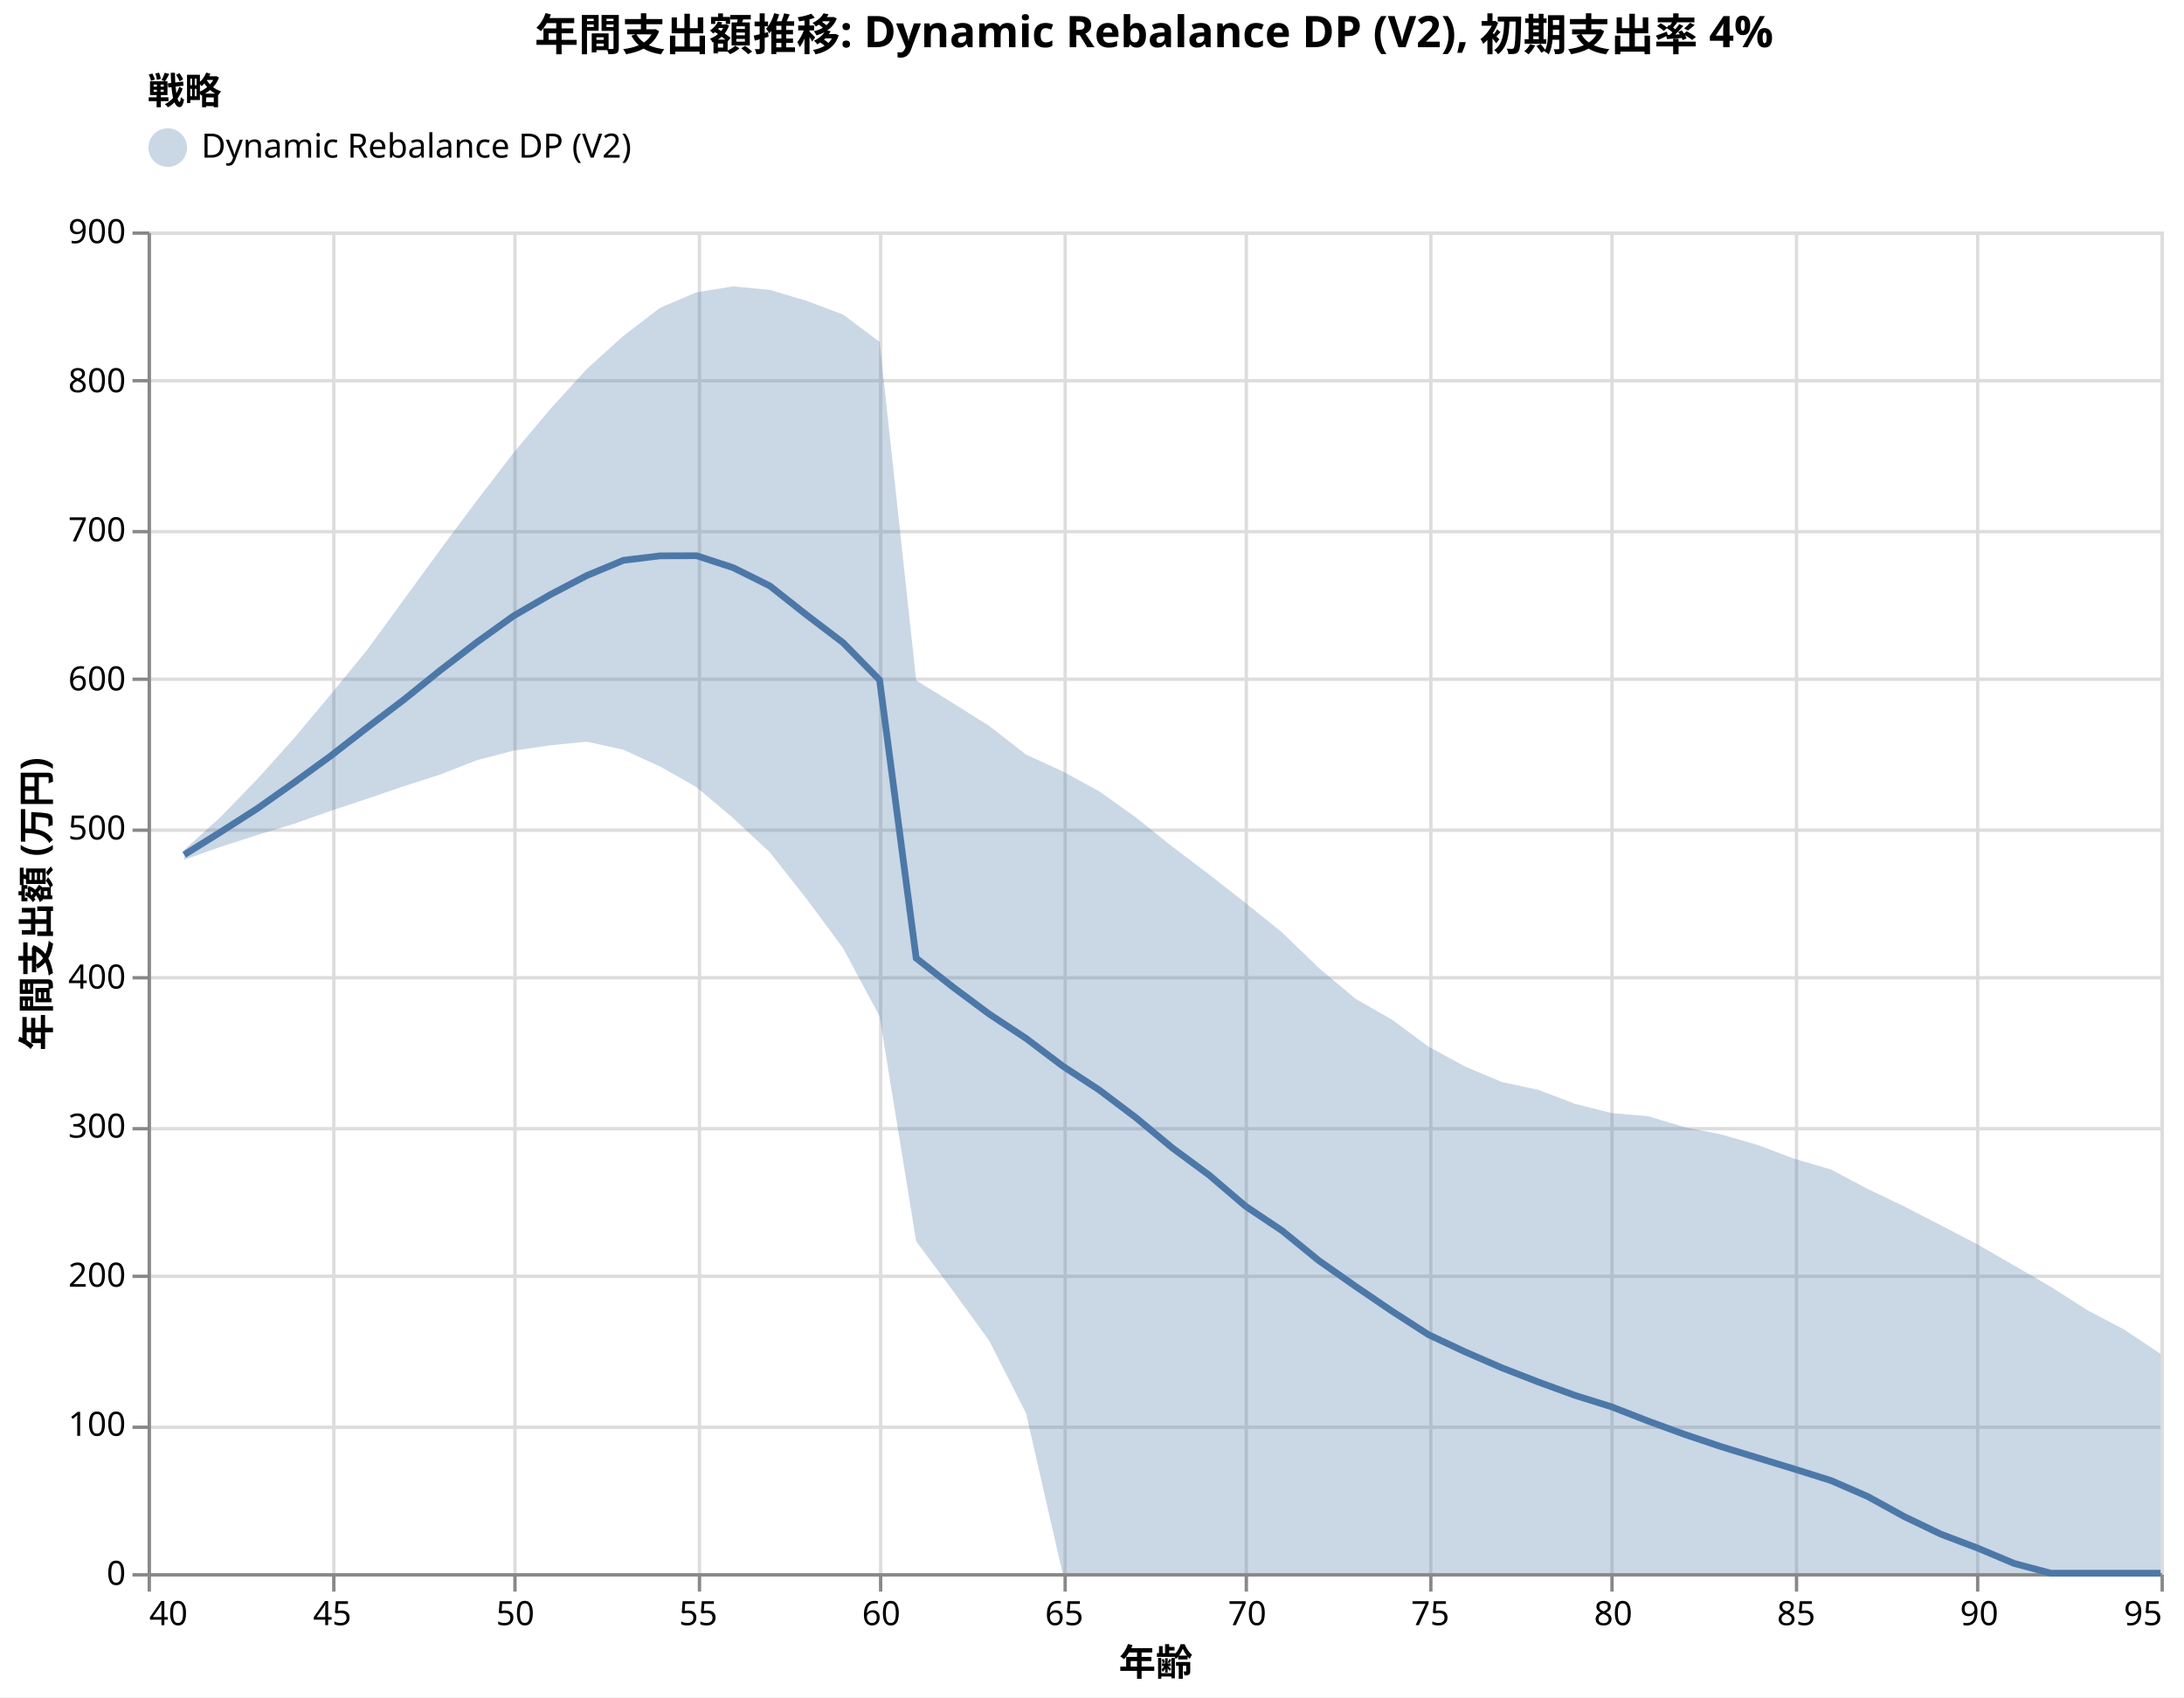
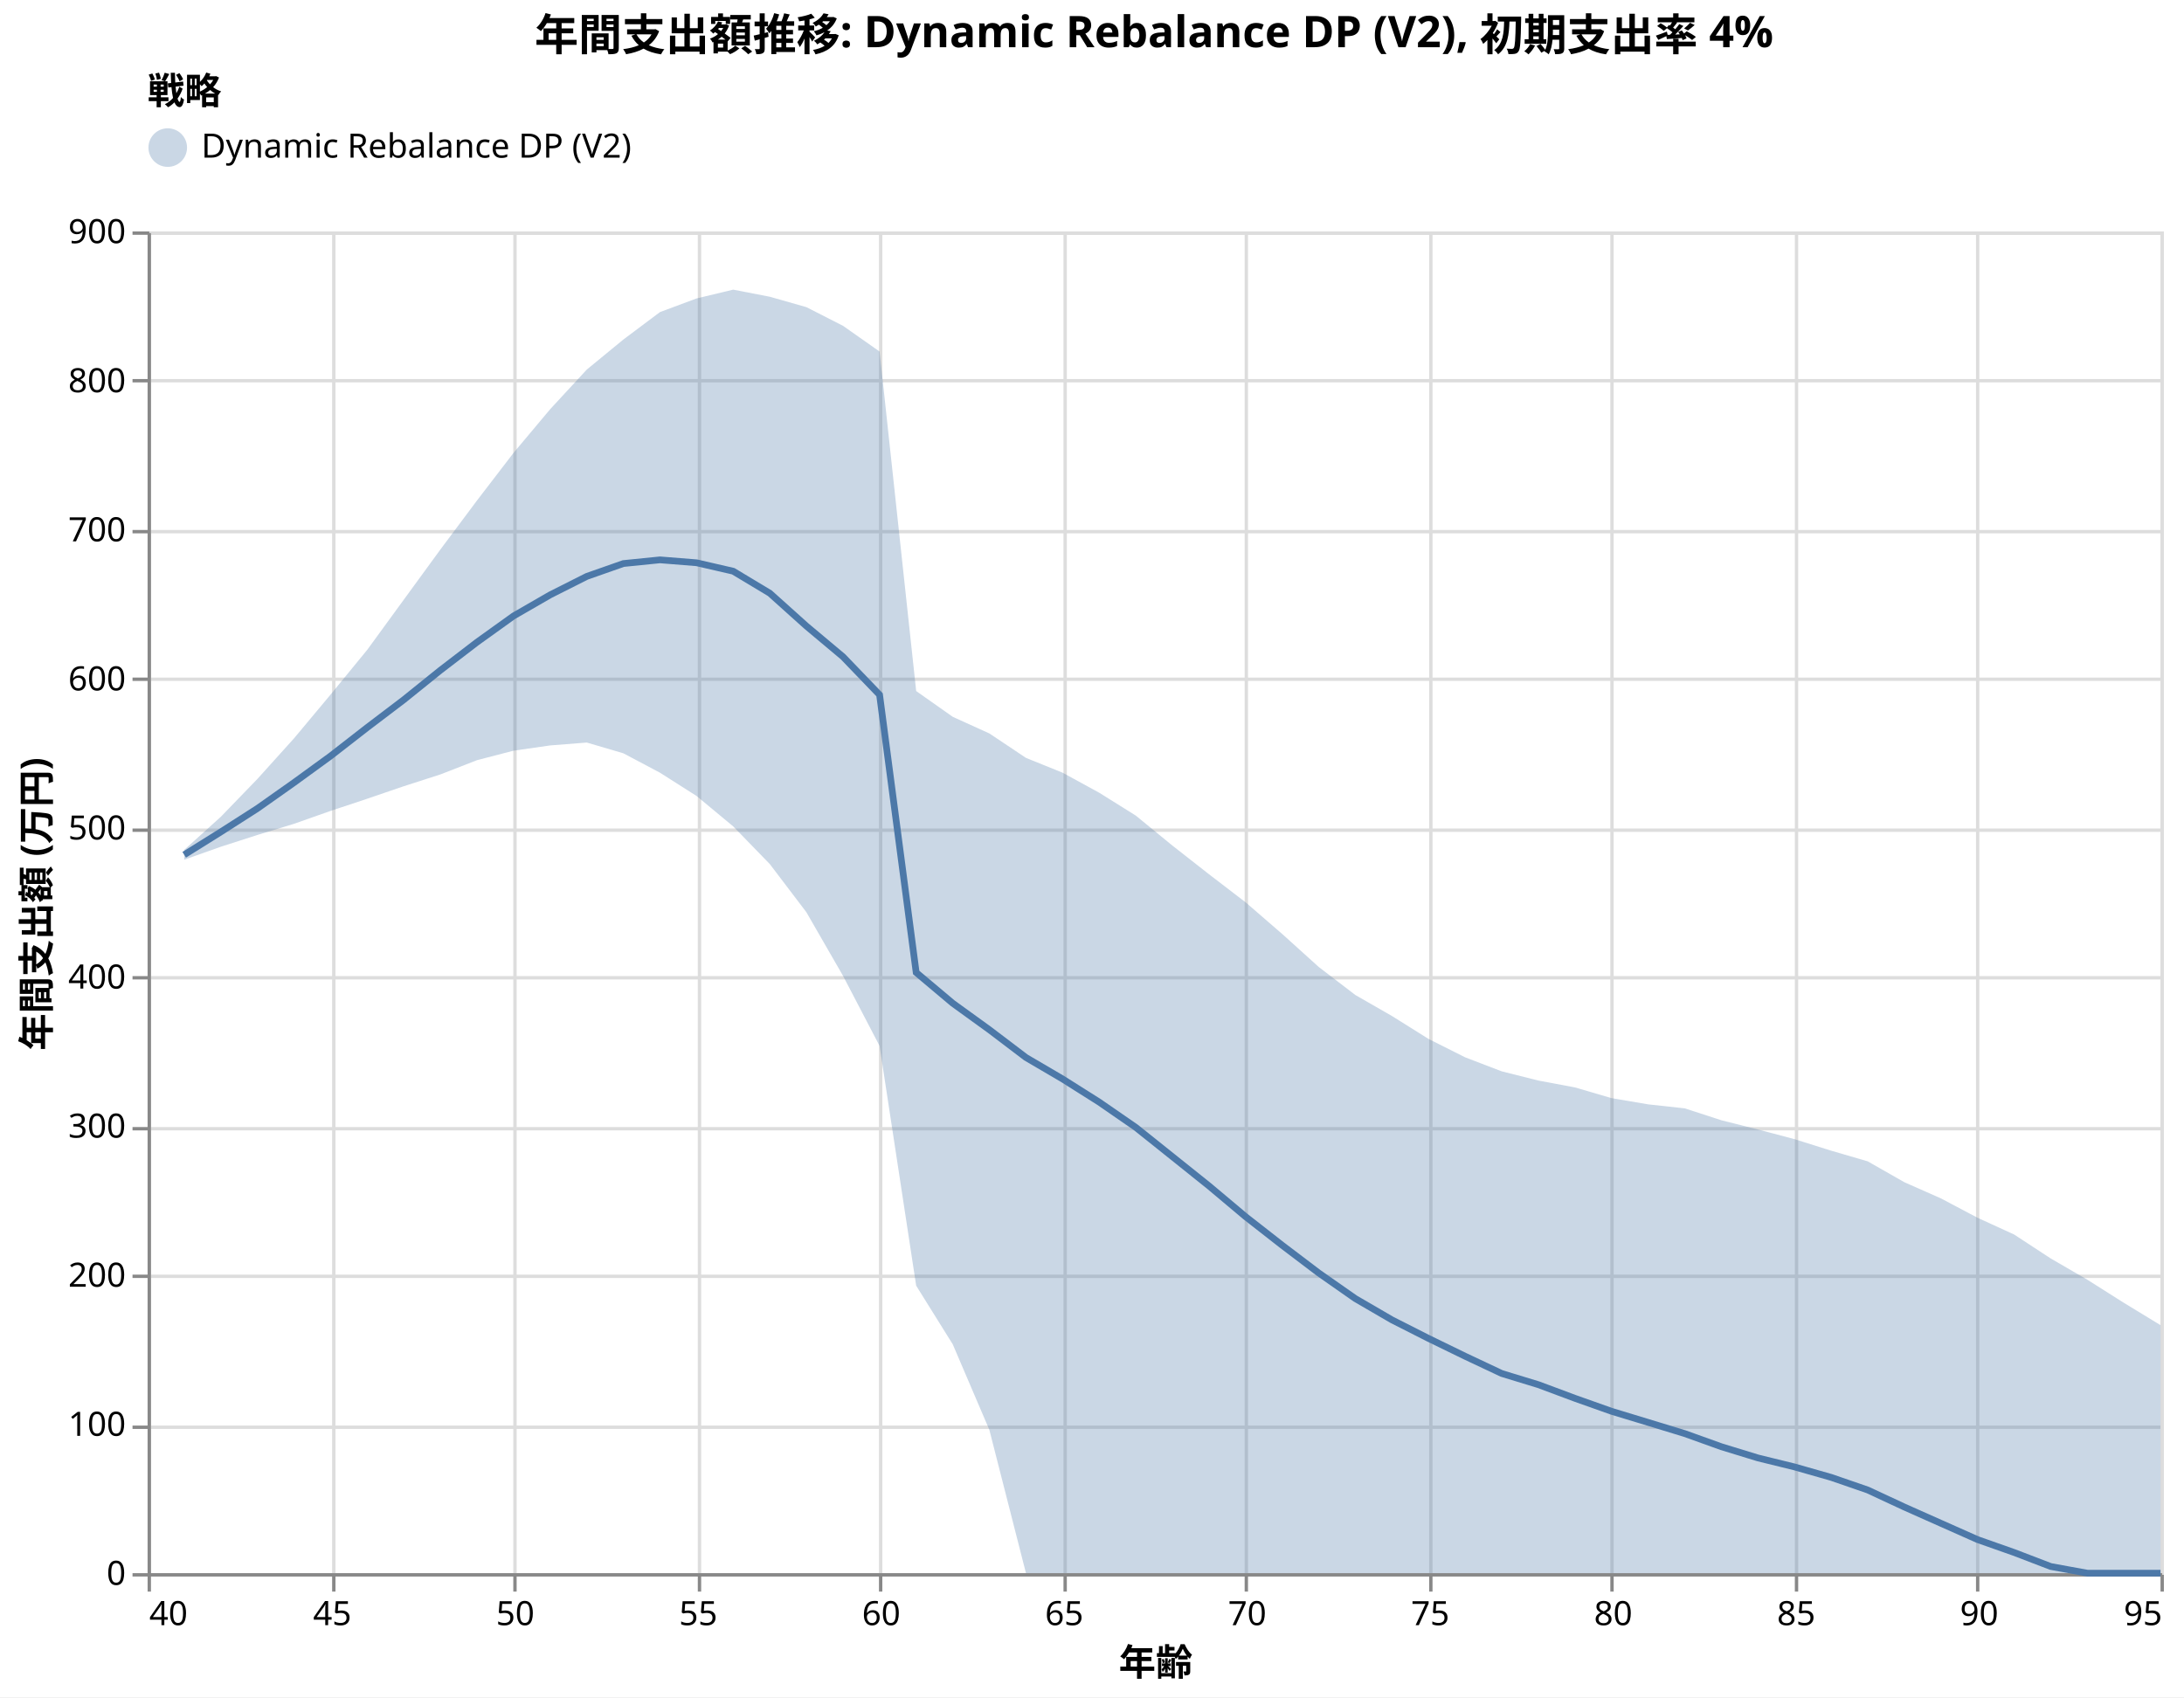
<svg xmlns="http://www.w3.org/2000/svg" version="1.1" class="marks" width="651" height="506" viewBox="0 0 651 506">
  <rect width="651" height="506" fill="white" />
  <g fill="none" stroke-miterlimit="10" transform="translate(44,69)">
    <g class="mark-group role-frame root" role="graphics-object" aria-roledescription="group mark container">
      <g transform="translate(0,0)">
        <path class="background" aria-hidden="true" d="M0.5,0.5h600v400h-600Z" stroke="#ddd" />
        <g>
          <g class="mark-group role-axis" aria-hidden="true">
            <g transform="translate(0.5,400.5)">
              <path class="background" aria-hidden="true" d="M0,0h0v0h0Z" pointer-events="none" />
              <g>
                <g class="mark-rule role-axis-grid" pointer-events="none">
                  <line transform="translate(0,-400)" x2="0" y2="400" stroke="#ddd" stroke-width="1" opacity="1" />
                  <line transform="translate(55,-400)" x2="0" y2="400" stroke="#ddd" stroke-width="1" opacity="1" />
                  <line transform="translate(109,-400)" x2="0" y2="400" stroke="#ddd" stroke-width="1" opacity="1" />
                  <line transform="translate(164,-400)" x2="0" y2="400" stroke="#ddd" stroke-width="1" opacity="1" />
                  <line transform="translate(218,-400)" x2="0" y2="400" stroke="#ddd" stroke-width="1" opacity="1" />
                  <line transform="translate(273,-400)" x2="0" y2="400" stroke="#ddd" stroke-width="1" opacity="1" />
                  <line transform="translate(327,-400)" x2="0" y2="400" stroke="#ddd" stroke-width="1" opacity="1" />
                  <line transform="translate(382,-400)" x2="0" y2="400" stroke="#ddd" stroke-width="1" opacity="1" />
                  <line transform="translate(436,-400)" x2="0" y2="400" stroke="#ddd" stroke-width="1" opacity="1" />
                  <line transform="translate(491,-400)" x2="0" y2="400" stroke="#ddd" stroke-width="1" opacity="1" />
                  <line transform="translate(545,-400)" x2="0" y2="400" stroke="#ddd" stroke-width="1" opacity="1" />
                  <line transform="translate(600,-400)" x2="0" y2="400" stroke="#ddd" stroke-width="1" opacity="1" />
                </g>
              </g>
              <path class="foreground" aria-hidden="true" d="" pointer-events="none" display="none" />
            </g>
          </g>
          <g class="mark-group role-axis" aria-hidden="true">
            <g transform="translate(0.5,0.5)">
              <path class="background" aria-hidden="true" d="M0,0h0v0h0Z" pointer-events="none" />
              <g>
                <g class="mark-rule role-axis-grid" pointer-events="none">
                  <line transform="translate(0,400)" x2="600" y2="0" stroke="#ddd" stroke-width="1" opacity="1" />
                  <line transform="translate(0,356)" x2="600" y2="0" stroke="#ddd" stroke-width="1" opacity="1" />
                  <line transform="translate(0,311)" x2="600" y2="0" stroke="#ddd" stroke-width="1" opacity="1" />
                  <line transform="translate(0,267)" x2="600" y2="0" stroke="#ddd" stroke-width="1" opacity="1" />
                  <line transform="translate(0,222)" x2="600" y2="0" stroke="#ddd" stroke-width="1" opacity="1" />
                  <line transform="translate(0,178)" x2="600" y2="0" stroke="#ddd" stroke-width="1" opacity="1" />
                  <line transform="translate(0,133)" x2="600" y2="0" stroke="#ddd" stroke-width="1" opacity="1" />
                  <line transform="translate(0,89)" x2="600" y2="0" stroke="#ddd" stroke-width="1" opacity="1" />
                  <line transform="translate(0,44)" x2="600" y2="0" stroke="#ddd" stroke-width="1" opacity="1" />
                  <line transform="translate(0,0)" x2="600" y2="0" stroke="#ddd" stroke-width="1" opacity="1" />
                </g>
              </g>
              <path class="foreground" aria-hidden="true" d="" pointer-events="none" display="none" />
            </g>
          </g>
          <g class="mark-group role-axis" role="graphics-symbol" aria-roledescription="axis" aria-label="X-axis titled '年齢' for a linear scale with values from 40 to 95">
            <g transform="translate(0.5,400.5)">
              <path class="background" aria-hidden="true" d="M0,0h0v0h0Z" pointer-events="none" />
              <g>
                <g class="mark-rule role-axis-tick" pointer-events="none">
                  <line transform="translate(0,0)" x2="0" y2="5" stroke="#888" stroke-width="1" opacity="1" />
                  <line transform="translate(55,0)" x2="0" y2="5" stroke="#888" stroke-width="1" opacity="1" />
                  <line transform="translate(109,0)" x2="0" y2="5" stroke="#888" stroke-width="1" opacity="1" />
                  <line transform="translate(164,0)" x2="0" y2="5" stroke="#888" stroke-width="1" opacity="1" />
                  <line transform="translate(218,0)" x2="0" y2="5" stroke="#888" stroke-width="1" opacity="1" />
                  <line transform="translate(273,0)" x2="0" y2="5" stroke="#888" stroke-width="1" opacity="1" />
                  <line transform="translate(327,0)" x2="0" y2="5" stroke="#888" stroke-width="1" opacity="1" />
                  <line transform="translate(382,0)" x2="0" y2="5" stroke="#888" stroke-width="1" opacity="1" />
                  <line transform="translate(436,0)" x2="0" y2="5" stroke="#888" stroke-width="1" opacity="1" />
                  <line transform="translate(491,0)" x2="0" y2="5" stroke="#888" stroke-width="1" opacity="1" />
                  <line transform="translate(545,0)" x2="0" y2="5" stroke="#888" stroke-width="1" opacity="1" />
                  <line transform="translate(600,0)" x2="0" y2="5" stroke="#888" stroke-width="1" opacity="1" />
                </g>
                <g class="mark-text role-axis-label" pointer-events="none">
                  <text text-anchor="start" transform="translate(0,15)" font-family="sans-serif" font-size="10px" fill="#000" opacity="1">40</text>
                  <text text-anchor="middle" transform="translate(54.54545,15)" font-family="sans-serif" font-size="10px" fill="#000" opacity="1">45</text>
                  <text text-anchor="middle" transform="translate(109.0909,15)" font-family="sans-serif" font-size="10px" fill="#000" opacity="1">50</text>
                  <text text-anchor="middle" transform="translate(163.6364,15)" font-family="sans-serif" font-size="10px" fill="#000" opacity="1">55</text>
                  <text text-anchor="middle" transform="translate(218.1818,15)" font-family="sans-serif" font-size="10px" fill="#000" opacity="1">60</text>
                  <text text-anchor="middle" transform="translate(272.7273,15)" font-family="sans-serif" font-size="10px" fill="#000" opacity="1">65</text>
                  <text text-anchor="middle" transform="translate(327.2727,15)" font-family="sans-serif" font-size="10px" fill="#000" opacity="1">70</text>
                  <text text-anchor="middle" transform="translate(381.8182,15)" font-family="sans-serif" font-size="10px" fill="#000" opacity="1">75</text>
                  <text text-anchor="middle" transform="translate(436.3636,15)" font-family="sans-serif" font-size="10px" fill="#000" opacity="1">80</text>
                  <text text-anchor="middle" transform="translate(490.9091,15)" font-family="sans-serif" font-size="10px" fill="#000" opacity="1">85</text>
                  <text text-anchor="middle" transform="translate(545.4545,15)" font-family="sans-serif" font-size="10px" fill="#000" opacity="1">90</text>
                  <text text-anchor="end" transform="translate(600,15)" font-family="sans-serif" font-size="10px" fill="#000" opacity="1">95</text>
                </g>
                <g class="mark-rule role-axis-domain" pointer-events="none">
                  <line transform="translate(0,0)" x2="600" y2="0" stroke="#888" stroke-width="1" opacity="1" />
                </g>
                <g class="mark-text role-axis-title" pointer-events="none">
                  <text text-anchor="middle" transform="translate(300,30)" font-family="sans-serif" font-size="11px" font-weight="bold" fill="#000" opacity="1">年齢</text>
                </g>
              </g>
              <path class="foreground" aria-hidden="true" d="" pointer-events="none" display="none" />
            </g>
          </g>
          <g class="mark-group role-axis" role="graphics-symbol" aria-roledescription="axis" aria-label="Y-axis titled '年間支出額 (万円)' for a linear scale with values from 0 to 900">
            <g transform="translate(0.5,0.5)">
              <path class="background" aria-hidden="true" d="M0,0h0v0h0Z" pointer-events="none" />
              <g>
                <g class="mark-rule role-axis-tick" pointer-events="none">
                  <line transform="translate(0,400)" x2="-5" y2="0" stroke="#888" stroke-width="1" opacity="1" />
                  <line transform="translate(0,356)" x2="-5" y2="0" stroke="#888" stroke-width="1" opacity="1" />
                  <line transform="translate(0,311)" x2="-5" y2="0" stroke="#888" stroke-width="1" opacity="1" />
                  <line transform="translate(0,267)" x2="-5" y2="0" stroke="#888" stroke-width="1" opacity="1" />
                  <line transform="translate(0,222)" x2="-5" y2="0" stroke="#888" stroke-width="1" opacity="1" />
                  <line transform="translate(0,178)" x2="-5" y2="0" stroke="#888" stroke-width="1" opacity="1" />
                  <line transform="translate(0,133)" x2="-5" y2="0" stroke="#888" stroke-width="1" opacity="1" />
                  <line transform="translate(0,89)" x2="-5" y2="0" stroke="#888" stroke-width="1" opacity="1" />
                  <line transform="translate(0,44)" x2="-5" y2="0" stroke="#888" stroke-width="1" opacity="1" />
                  <line transform="translate(0,0)" x2="-5" y2="0" stroke="#888" stroke-width="1" opacity="1" />
                </g>
                <g class="mark-text role-axis-label" pointer-events="none">
                  <text text-anchor="end" transform="translate(-7,403)" font-family="sans-serif" font-size="10px" fill="#000" opacity="1">0</text>
                  <text text-anchor="end" transform="translate(-7,358.5556)" font-family="sans-serif" font-size="10px" fill="#000" opacity="1">100</text>
                  <text text-anchor="end" transform="translate(-7,314.1111)" font-family="sans-serif" font-size="10px" fill="#000" opacity="1">200</text>
                  <text text-anchor="end" transform="translate(-7,269.6667)" font-family="sans-serif" font-size="10px" fill="#000" opacity="1">300</text>
                  <text text-anchor="end" transform="translate(-7,225.2222)" font-family="sans-serif" font-size="10px" fill="#000" opacity="1">400</text>
                  <text text-anchor="end" transform="translate(-7,180.7778)" font-family="sans-serif" font-size="10px" fill="#000" opacity="1">500</text>
                  <text text-anchor="end" transform="translate(-7,136.3333)" font-family="sans-serif" font-size="10px" fill="#000" opacity="1">600</text>
                  <text text-anchor="end" transform="translate(-7,91.88889)" font-family="sans-serif" font-size="10px" fill="#000" opacity="1">700</text>
                  <text text-anchor="end" transform="translate(-7,47.44444)" font-family="sans-serif" font-size="10px" fill="#000" opacity="1">800</text>
                  <text text-anchor="end" transform="translate(-7,3)" font-family="sans-serif" font-size="10px" fill="#000" opacity="1">900</text>
                </g>
                <g class="mark-rule role-axis-domain" pointer-events="none">
                  <line transform="translate(0,400)" x2="0" y2="-400" stroke="#888" stroke-width="1" opacity="1" />
                </g>
                <g class="mark-text role-axis-title" pointer-events="none">
                  <text text-anchor="middle" transform="translate(-27.68457,200) rotate(-90) translate(0,-2)" font-family="sans-serif" font-size="11px" font-weight="bold" fill="#000" opacity="1">年間支出額 (万円)</text>
                </g>
              </g>
              <path class="foreground" aria-hidden="true" d="" pointer-events="none" display="none" />
            </g>
          </g>
          <g class="mark-group role-scope layer_0_pathgroup" role="graphics-object" aria-roledescription="group mark container">
            <g transform="translate(0,0)">
              <path class="background" aria-hidden="true" d="M0,0h600v400h-600Z" />
              <g>
                <g class="mark-area role-mark layer_0_marks" role="graphics-object" aria-roledescription="area mark container">
-                   <path aria-label="年齢: 41; 年間支出額 (万円): 478.577793982; spend75p: 485.154242674; 戦略: Dynamic Rebalance DP (V2)" role="graphics-symbol" aria-roledescription="area mark" d="M10.909,187.299L21.818,183.436L32.727,179.921L43.636,176.598L54.545,172.75L65.455,169.121L76.364,165.391L87.273,161.877L98.182,157.621L109.091,154.786L120,153.194L130.909,152.105L141.818,154.526L152.727,159.494L163.636,165.69L174.545,174.919L185.455,185.083L196.364,198.888L207.273,213.615L218.182,233.945L229.091,301.066L240,315.747L250.909,330.782L261.818,352.286L272.727,400L283.636,400L294.545,400L305.455,400L316.364,400L327.273,400L338.182,400L349.091,400L360,400L370.909,400L381.818,400L392.727,400L403.636,400L414.545,400L425.455,400L436.364,400L447.273,400L458.182,400L469.091,400L480,400L490.909,400L501.818,400L512.727,400L523.636,400L534.545,400L545.455,400L556.364,400L567.273,400L578.182,400L589.091,400L600,400L600,334.615L589.091,327.342L578.182,321.598L567.273,314.613L556.364,308.288L545.455,301.984L534.545,296.311L523.636,290.684L512.727,285.469L501.818,279.674L490.909,276.483L480,272.368L469.091,269.214L458.182,267.05L447.273,263.775L436.364,262.83L425.455,260.086L414.545,255.91L403.636,253.579L392.727,248.969L381.818,243.05L370.909,234.984L360,228.727L349.091,219.558L338.182,209.006L327.273,200.226L316.364,191.675L305.455,183.421L294.545,174.68L283.636,166.912L272.727,160.947L261.818,155.957L250.909,147.458L240,140.609L229.091,133.845L218.182,32.927L207.273,24.762L196.364,20.677L185.455,17.422L174.545,16.381L163.636,18.134L152.727,22.781L141.818,31.138L130.909,41.002L120,52.976L109.091,65.992L98.182,80.171L87.273,94.823L76.364,109.778L65.455,124.744L54.545,138.064L43.636,151.125L32.727,163.226L21.818,174.509L10.909,184.376Z" fill="#4c78a8" opacity="0.3" />
+                   <path aria-label="年齢: 41; 年間支出額 (万円): 478.577793982; spend75p: 485.154242674; 戦略: Dynamic Rebalance DP (V2)" role="graphics-symbol" aria-roledescription="area mark" d="M10.909,187.299L21.818,183.436L32.727,179.921L43.636,176.598L54.545,172.75L65.455,169.121L76.364,165.391L87.273,161.877L98.182,157.626L109.091,154.792L120,153.232L130.909,152.371L141.818,155.579L152.727,161.362L163.636,168.304L174.545,177.36L185.455,188.592L196.364,202.955L207.273,221.898L218.182,242.808L229.091,314.292L240,331.785L250.909,357.289L261.818,400L272.727,400L283.636,400L294.545,400L305.455,400L316.364,400L327.273,400L338.182,400L349.091,400L360,400L370.909,400L381.818,400L392.727,400L403.636,400L414.545,400L425.455,400L436.364,400L447.273,400L458.182,400L469.091,400L480,400L490.909,400L501.818,400L512.727,400L523.636,400L534.545,400L545.455,400L556.364,400L567.273,400L578.182,400L589.091,400L600,400L600,326.064L589.091,319.415L578.182,312.511L567.273,306.181L556.364,299.043L545.455,294.044L534.545,288.273L523.636,283.448L512.727,277.228L501.818,274.045L490.909,270.615L480,267.726L469.091,264.977L458.182,261.43L447.273,260.237L436.364,258.385L425.455,255.187L414.545,253.139L403.636,250.397L392.727,246.218L381.818,240.735L370.909,233.899L360,227.639L349.091,219.286L338.182,209.432L327.273,199.997L316.364,191.629L305.455,183.081L294.545,174.143L283.636,167.324L272.727,161.356L261.818,156.947L250.909,149.662L240,144.708L229.091,137.02L218.182,35.802L207.273,28.13L196.364,22.567L185.455,19.468L174.545,17.351L163.636,19.973L152.727,24.039L141.818,32.218L130.909,41.179L120,52.988L109.091,65.992L98.182,80.211L87.273,94.823L76.364,109.778L65.455,124.744L54.545,138.064L43.636,151.125L32.727,163.226L21.818,174.509L10.909,184.376Z" fill="#4c78a8" opacity="0.3" />
                </g>
              </g>
              <path class="foreground" aria-hidden="true" d="" display="none" />
            </g>
          </g>
          <g class="mark-group role-scope layer_1_pathgroup" role="graphics-object" aria-roledescription="group mark container">
            <g transform="translate(0,0)">
              <path class="background" aria-hidden="true" d="M0,0h600v400h-600Z" />
              <g>
                <g class="mark-line role-mark layer_1_marks" role="graphics-object" aria-roledescription="line mark container">
-                   <path aria-label="年齢: 41; spend50p: 481.881315374; group_label: Dynamic Rebalance DP (V2)" role="graphics-symbol" aria-roledescription="line mark" d="M10.909,185.831L21.818,179.013L32.727,172.023L43.636,164.319L54.545,156.383L65.455,147.894L76.364,139.61L87.273,130.818L98.182,122.445L109.091,114.61L120,108.29L130.909,102.588L141.818,98.048L152.727,96.71L163.636,96.674L174.545,100.24L185.455,105.664L196.364,114.28L207.273,122.579L218.182,133.711L229.091,216.649L240,225.228L250.909,233.348L261.818,240.557L272.727,248.795L283.636,255.934L294.545,264.167L305.455,273.24L316.364,281.287L327.273,290.603L338.182,297.908L349.091,306.805L360,314.455L370.909,321.885L381.818,328.913L392.727,334.028L403.636,338.772L414.545,343.008L425.455,346.996L436.364,350.406L447.273,354.659L458.182,358.647L469.091,362.305L480,365.643L490.909,368.976L501.818,372.404L512.727,377.145L523.636,383.145L534.545,388.378L545.455,392.513L556.364,397.1L567.273,400L578.182,400L589.091,400L600,400" stroke="#4c78a8" stroke-width="2" />
+                   <path aria-label="年齢: 41; spend50p: 481.881315374; group_label: Dynamic Rebalance DP (V2)" role="graphics-symbol" aria-roledescription="line mark" d="M10.909,185.831L21.818,179.013L32.727,172.023L43.636,164.319L54.545,156.383L65.455,147.894L76.364,139.61L87.273,130.818L98.182,122.454L109.091,114.627L120,108.337L130.909,102.838L141.818,99.007L152.727,97.906L163.636,98.778L174.545,101.29L185.455,107.846L196.364,117.645L207.273,126.788L218.182,138.136L229.091,220.929L240,230.102L250.909,237.992L261.818,246.272L272.727,252.667L283.636,259.562L294.545,267.098L305.455,275.822L316.364,284.553L327.273,293.716L338.182,302.245L349.091,310.518L360,318.148L370.909,324.491L381.818,330.022L392.727,335.333L403.636,340.472L414.545,343.803L425.455,347.872L436.364,351.74L447.273,355.056L458.182,358.388L469.091,362.305L480,365.648L490.909,368.327L501.818,371.438L512.727,375.204L523.636,380.282L534.545,385.138L545.455,389.987L556.364,393.835L567.273,398.013L578.182,400L589.091,400L600,400" stroke="#4c78a8" stroke-width="2" />
                </g>
              </g>
              <path class="foreground" aria-hidden="true" d="" display="none" />
            </g>
          </g>
          <g class="mark-group role-legend" role="graphics-symbol" aria-roledescription="legend" aria-label="Symbol legend titled '戦略' for fill color and stroke color with 1 value: Dynamic Rebalance DP (V2)">
            <g transform="translate(0,-47)">
              <path class="background" aria-hidden="true" d="M0,0h144v29h-144Z" pointer-events="none" />
              <g>
                <g class="mark-group role-legend-entry">
                  <g transform="translate(0,16)">
                    <path class="background" aria-hidden="true" d="M0,0h0v0h0Z" pointer-events="none" />
                    <g>
                      <g class="mark-group role-scope" role="graphics-object" aria-roledescription="group mark container">
                        <g transform="translate(0,0)">
                          <path class="background" aria-hidden="true" d="M0,0h143.646v12.5h-143.646Z" pointer-events="none" opacity="1" />
                          <g>
                            <g class="mark-symbol role-legend-symbol" pointer-events="none">
                              <path transform="translate(6,6)" d="M5,0A5,5,0,1,1,-5,0A5,5,0,1,1,5,0" fill="#4c78a8" stroke="#4c78a8" stroke-width="1.5" opacity="0.3" />
                            </g>
                            <g class="mark-text role-legend-label" pointer-events="none">
                              <text text-anchor="start" transform="translate(16,9)" font-family="sans-serif" font-size="10px" fill="#000" opacity="1">Dynamic Rebalance DP (V2)</text>
                            </g>
                          </g>
                          <path class="foreground" aria-hidden="true" d="" pointer-events="none" display="none" />
                        </g>
                      </g>
                    </g>
                    <path class="foreground" aria-hidden="true" d="" pointer-events="none" display="none" />
                  </g>
                </g>
                <g class="mark-text role-legend-title" pointer-events="none">
                  <text text-anchor="start" transform="translate(0,9)" font-family="sans-serif" font-size="11px" font-weight="bold" fill="#000" opacity="1">戦略</text>
                </g>
              </g>
              <path class="foreground" aria-hidden="true" d="" pointer-events="none" display="none" />
            </g>
          </g>
          <g class="mark-group role-title">
            <g transform="translate(300,-64)">
              <path class="background" aria-hidden="true" d="M0,0h0v0h0Z" pointer-events="none" />
              <g>
                <g class="mark-text role-title-text" role="graphics-symbol" aria-roledescription="title" aria-label="Title text '年間支出額推移: Dynamic Rebalance DP (V2), 初期支出率 4%'" pointer-events="none">
                  <text text-anchor="middle" transform="translate(0,10)" font-family="sans-serif" font-size="13px" font-weight="bold" fill="#000" opacity="1">年間支出額推移: Dynamic Rebalance DP (V2), 初期支出率 4%</text>
                </g>
              </g>
              <path class="foreground" aria-hidden="true" d="" pointer-events="none" display="none" />
            </g>
          </g>
        </g>
        <path class="foreground" aria-hidden="true" d="" display="none" />
      </g>
    </g>
  </g>
</svg>
